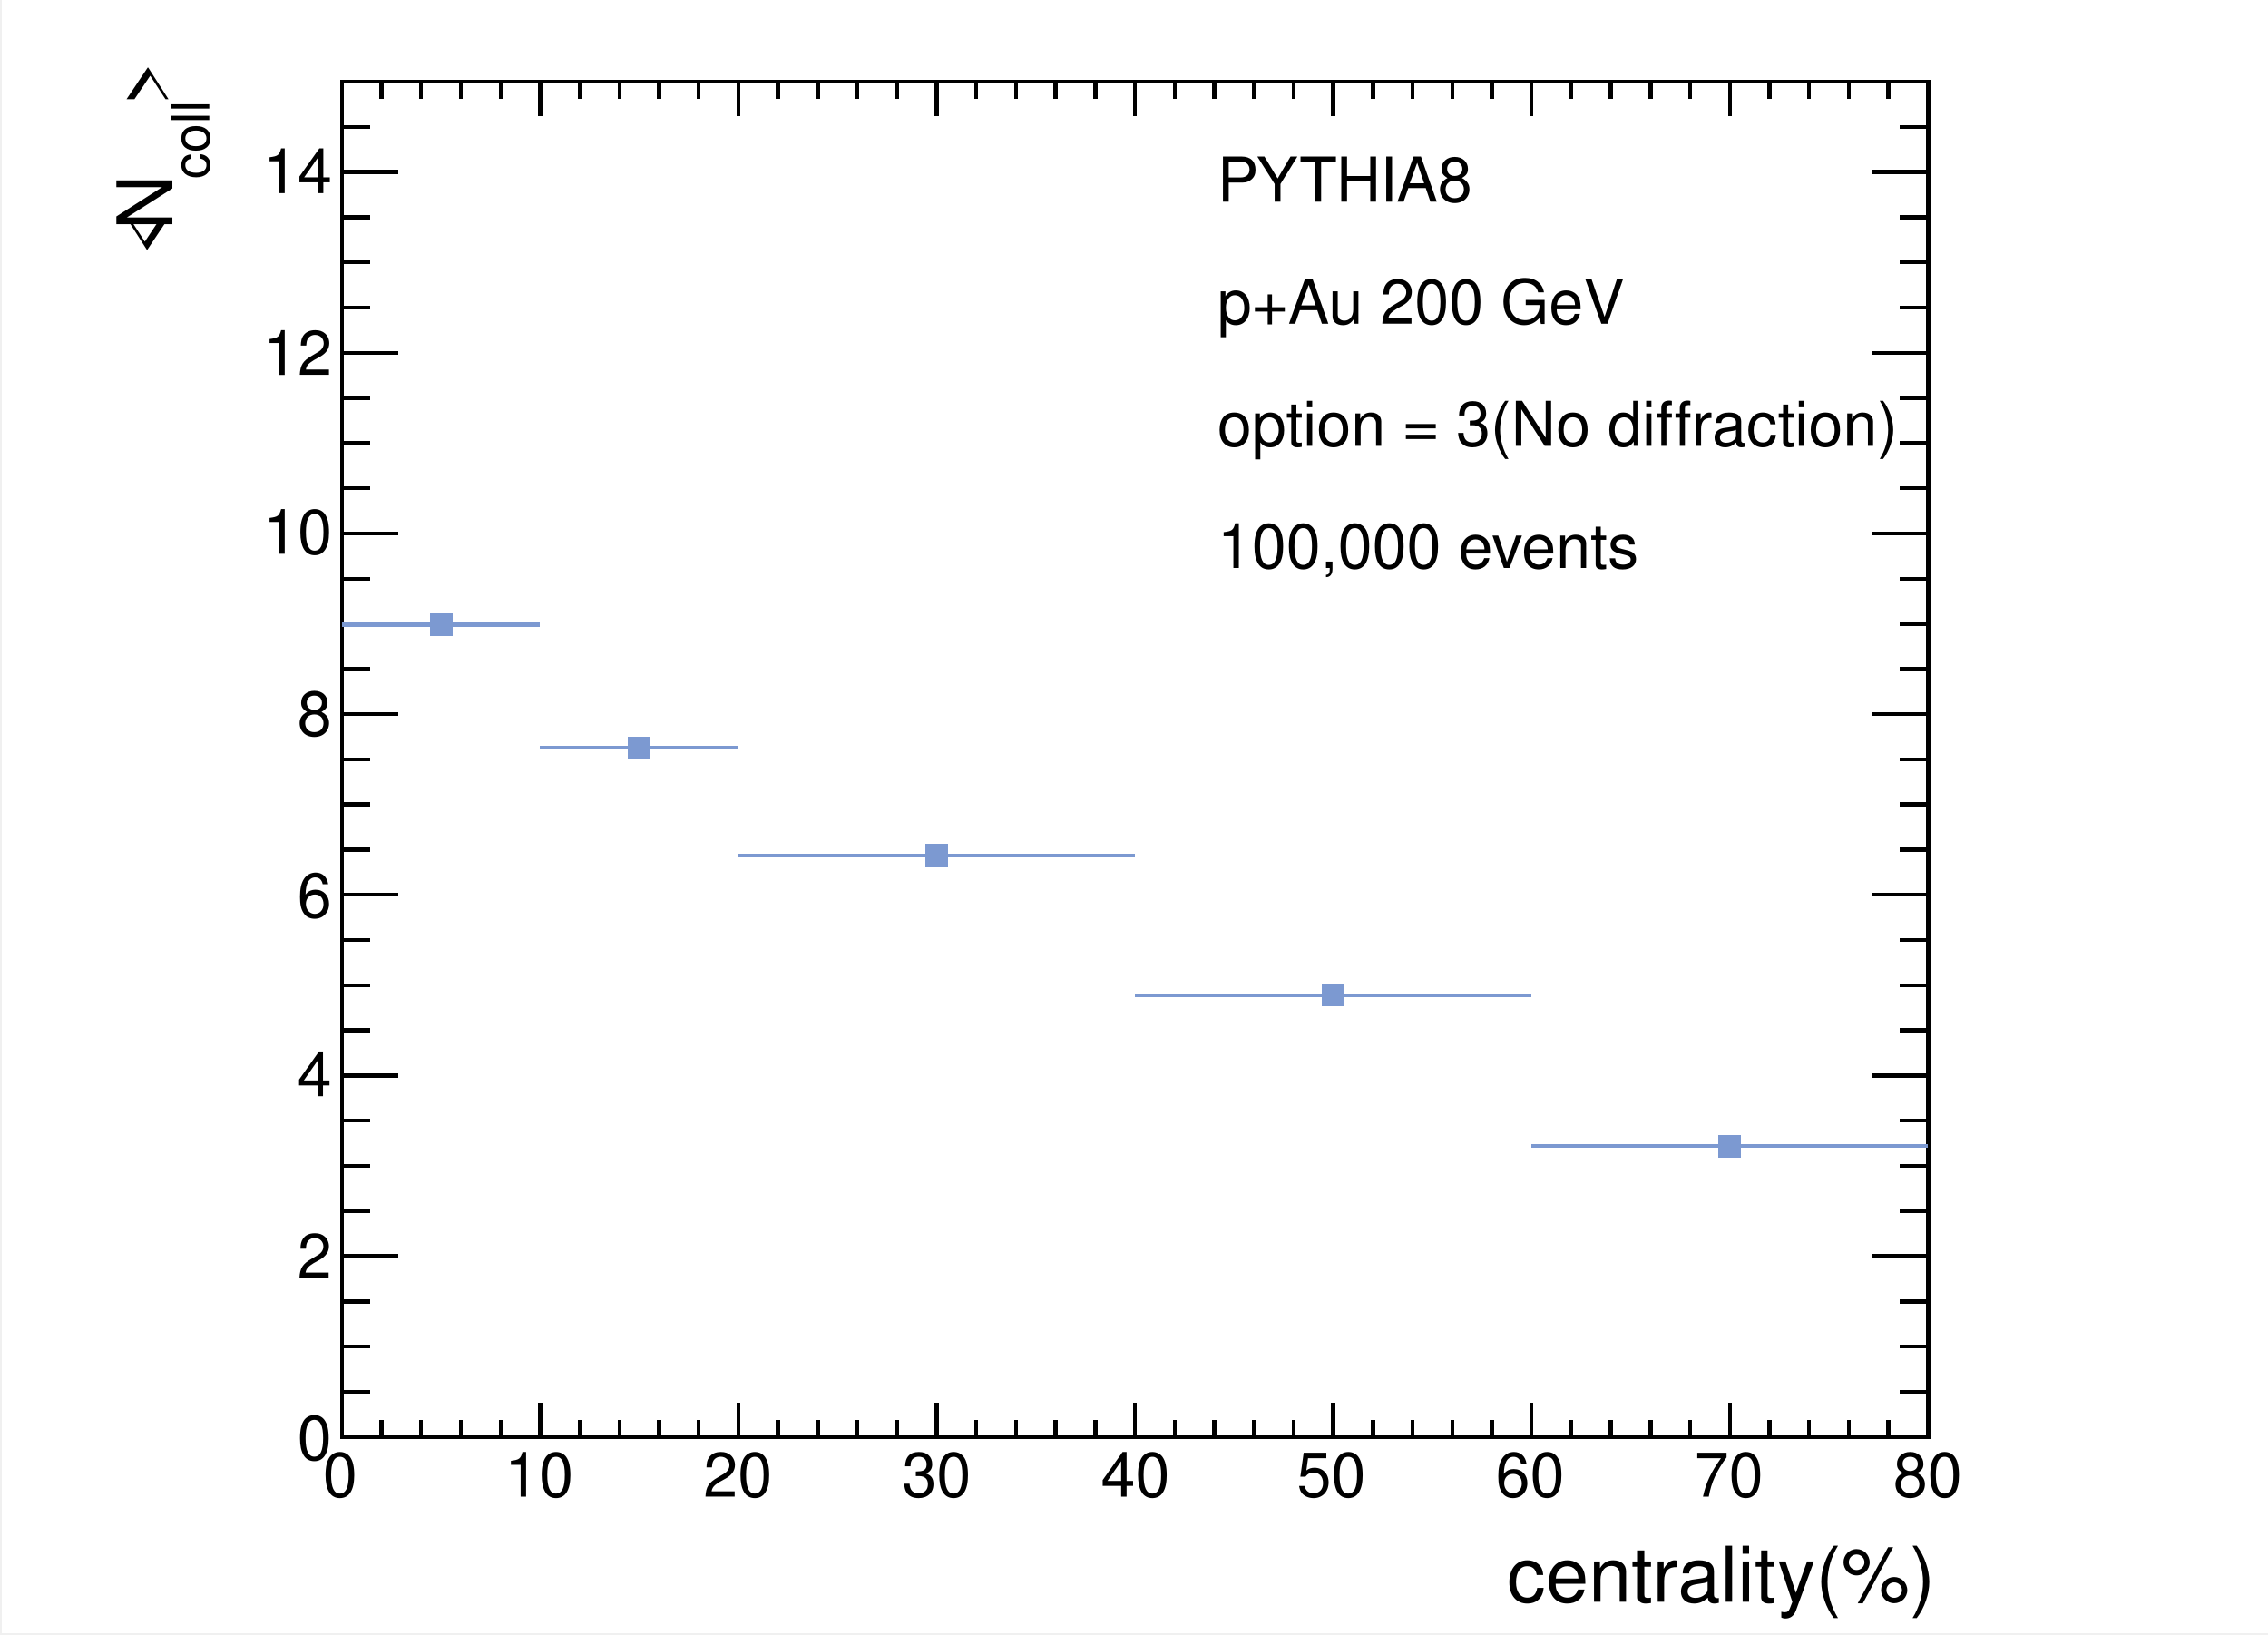
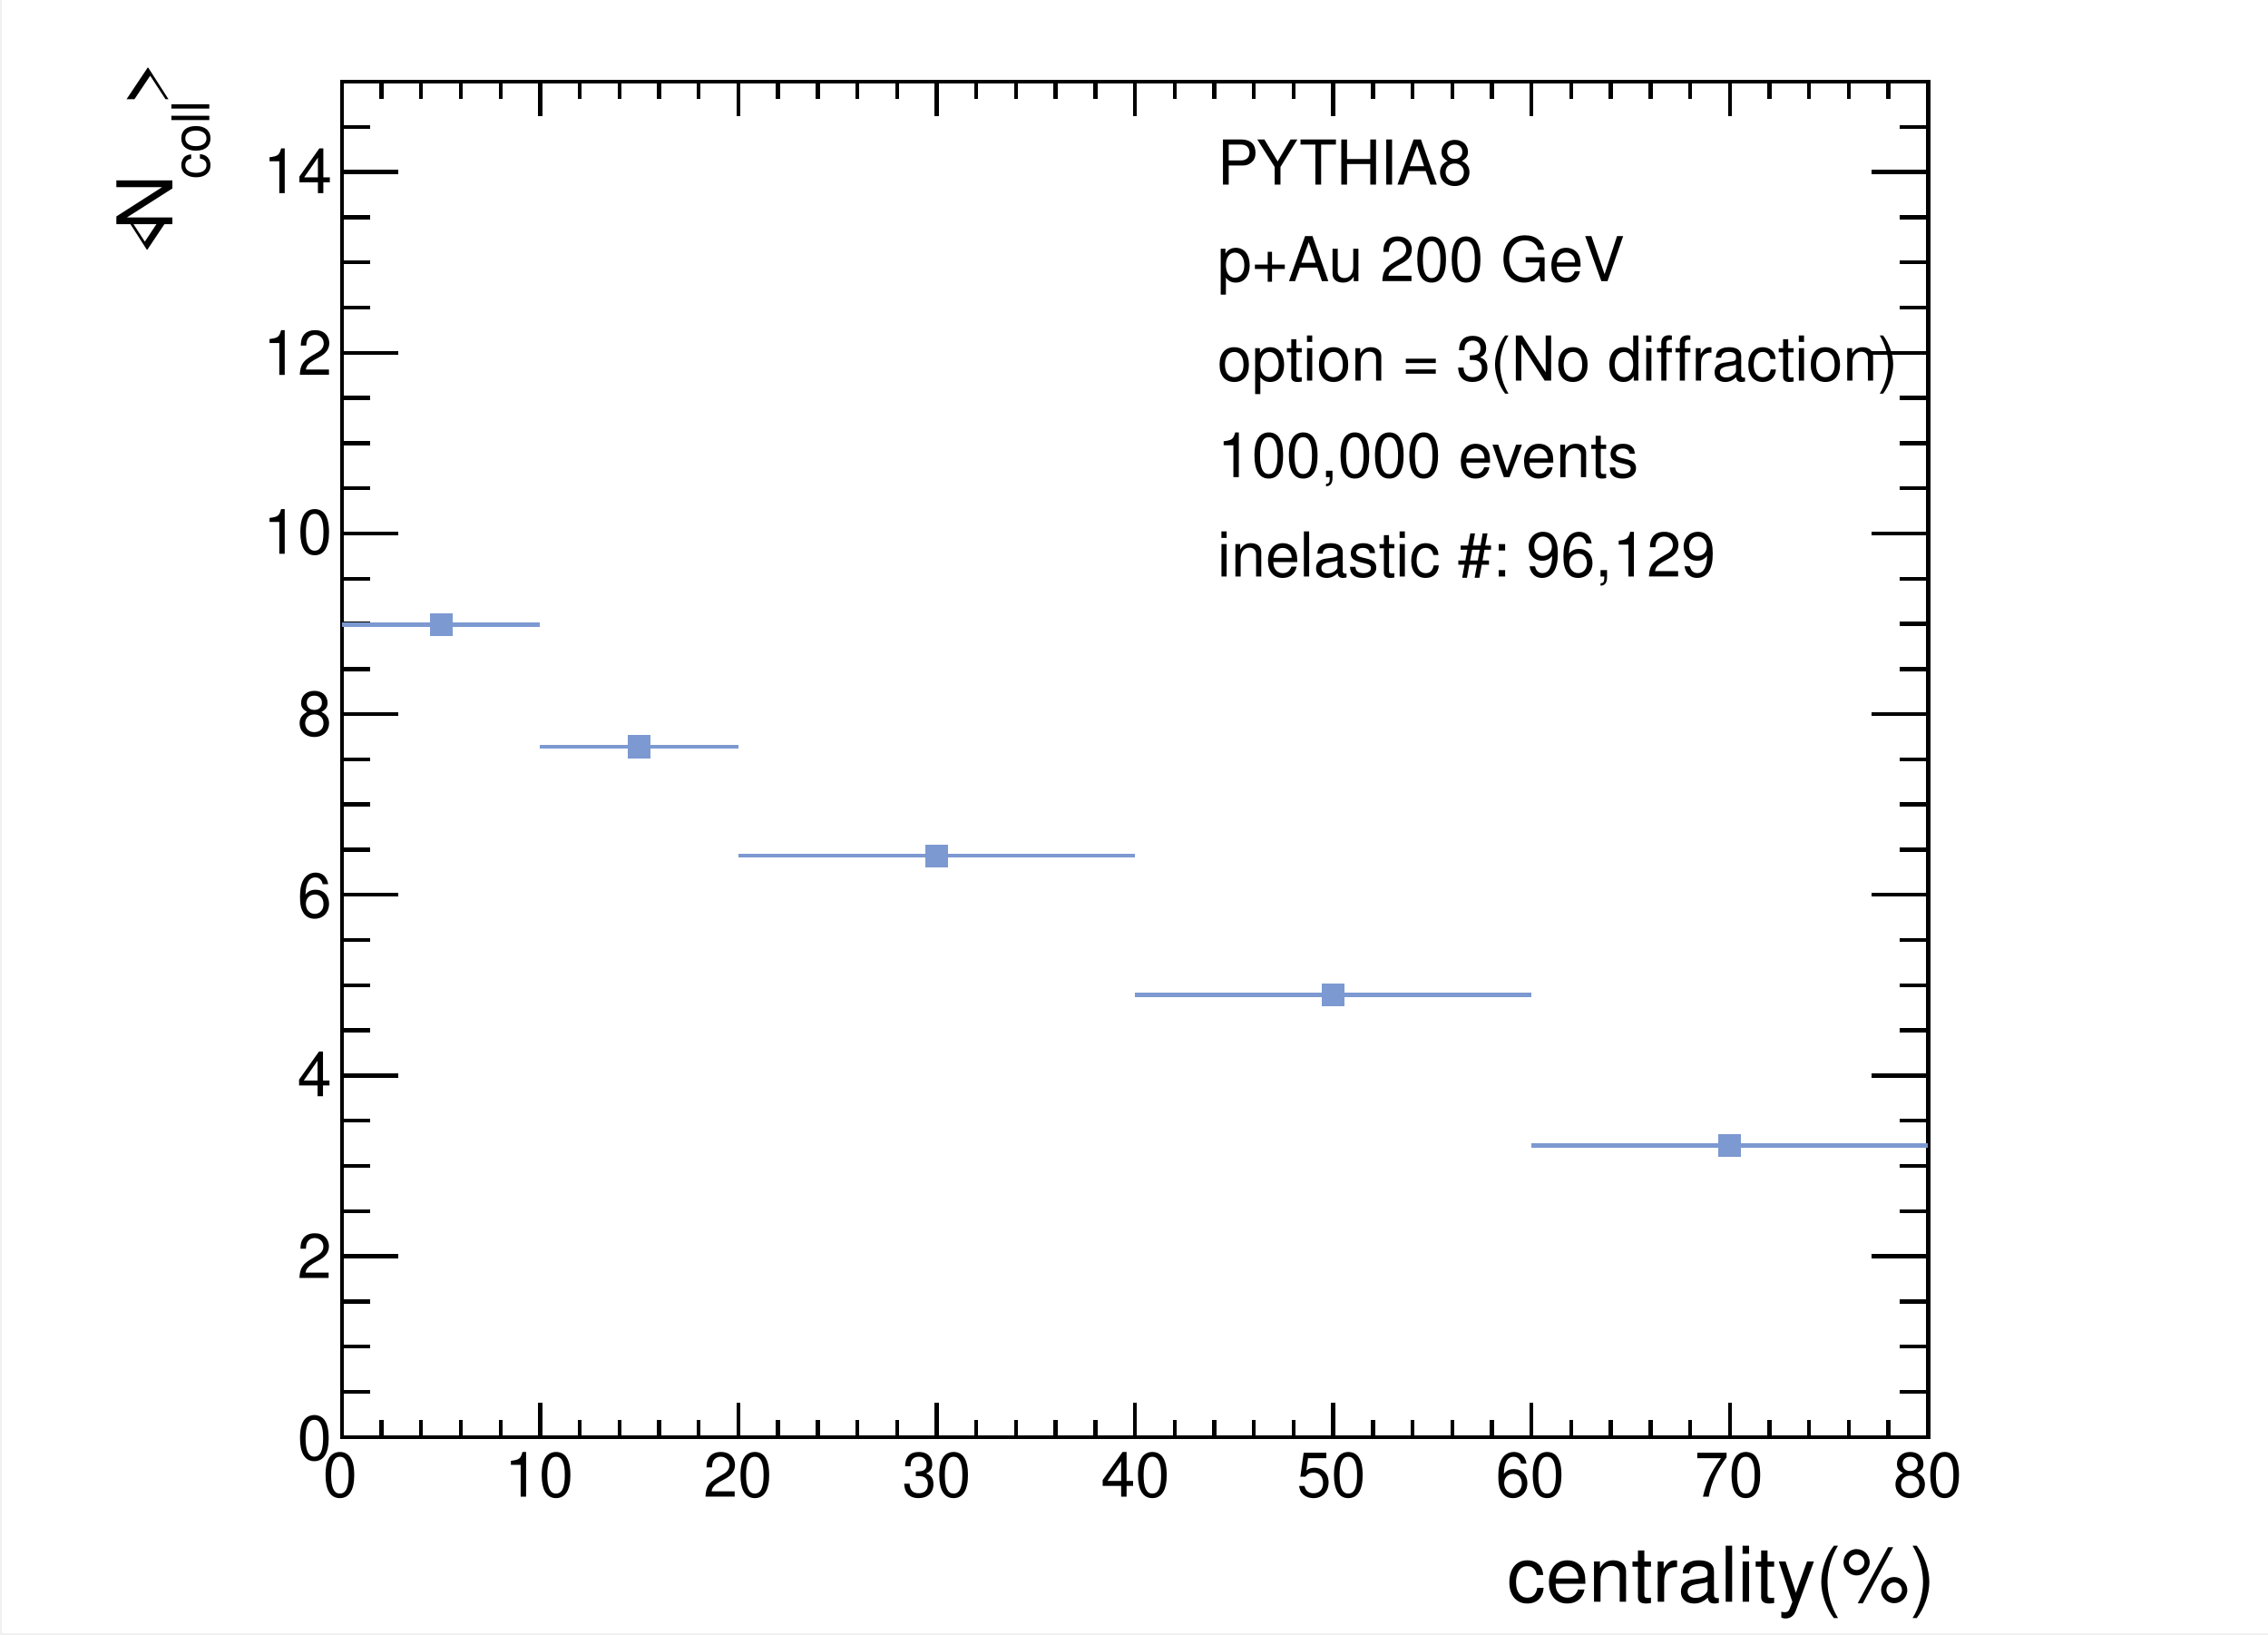
<svg xmlns="http://www.w3.org/2000/svg" width="567.429" height="409.002" viewBox="0 0 567.429 409.002" shape-rendering="crispEdges">
  <defs>
</defs>
  <rect x="0.5" y="0" width="566.929" height="408.502" fill="white" />
  <rect x="85.539" y="20.425" width="396.85" height="339.056" fill="white" />
  <rect x="85.539" y="20.425" width="396.85" height="339.056" fill="none" stroke="black" />
  <rect x="85.539" y="20.425" width="396.85" height="339.056" fill="white" />
  <rect x="85.539" y="20.425" width="396.85" height="339.056" fill="none" stroke="black" />
  <path d="M85.539,359.481h 396.85" fill="none" stroke="black" />
  <path d="M85.539,350.903v 8.579" fill="none" stroke="black" />
  <path d="M95.461,355.192v 4.289" fill="none" stroke="black" />
  <path d="M105.382,355.192v 4.289" fill="none" stroke="black" />
  <path d="M115.303,355.192v 4.289" fill="none" stroke="black" />
  <path d="M125.224,355.192v 4.289" fill="none" stroke="black" />
  <path d="M135.146,350.903v 8.579" fill="none" stroke="black" />
  <path d="M145.067,355.192v 4.289" fill="none" stroke="black" />
  <path d="M154.988,355.192v 4.289" fill="none" stroke="black" />
  <path d="M164.909,355.192v 4.289" fill="none" stroke="black" />
  <path d="M174.831,355.192v 4.289" fill="none" stroke="black" />
  <path d="M184.752,350.903v 8.579" fill="none" stroke="black" />
  <path d="M194.673,355.192v 4.289" fill="none" stroke="black" />
  <path d="M204.594,355.192v 4.289" fill="none" stroke="black" />
  <path d="M214.516,355.192v 4.289" fill="none" stroke="black" />
  <path d="M224.437,355.192v 4.289" fill="none" stroke="black" />
  <path d="M234.358,350.903v 8.579" fill="none" stroke="black" />
  <path d="M244.28,355.192v 4.289" fill="none" stroke="black" />
  <path d="M254.201,355.192v 4.289" fill="none" stroke="black" />
  <path d="M264.122,355.192v 4.289" fill="none" stroke="black" />
  <path d="M274.043,355.192v 4.289" fill="none" stroke="black" />
  <path d="M283.965,350.903v 8.579" fill="none" stroke="black" />
  <path d="M293.886,355.192v 4.289" fill="none" stroke="black" />
  <path d="M303.807,355.192v 4.289" fill="none" stroke="black" />
  <path d="M313.728,355.192v 4.289" fill="none" stroke="black" />
  <path d="M323.65,355.192v 4.289" fill="none" stroke="black" />
  <path d="M333.571,350.903v 8.579" fill="none" stroke="black" />
  <path d="M343.492,355.192v 4.289" fill="none" stroke="black" />
  <path d="M353.413,355.192v 4.289" fill="none" stroke="black" />
  <path d="M363.335,355.192v 4.289" fill="none" stroke="black" />
  <path d="M373.256,355.192v 4.289" fill="none" stroke="black" />
  <path d="M383.177,350.903v 8.579" fill="none" stroke="black" />
  <path d="M393.098,355.192v 4.289" fill="none" stroke="black" />
  <path d="M403.02,355.192v 4.289" fill="none" stroke="black" />
  <path d="M412.941,355.192v 4.289" fill="none" stroke="black" />
  <path d="M422.862,355.192v 4.289" fill="none" stroke="black" />
  <path d="M432.783,350.903v 8.579" fill="none" stroke="black" />
  <path d="M442.705,355.192v 4.289" fill="none" stroke="black" />
  <path d="M452.626,355.192v 4.289" fill="none" stroke="black" />
  <path d="M462.547,355.192v 4.289" fill="none" stroke="black" />
  <path d="M472.469,355.192v 4.289" fill="none" stroke="black" />
  <path d="M482.39,350.903v 8.579" fill="none" stroke="black" />
  <text xml:space="preserve" x="80.779" y="374.401" fill="black" font-size="15.491" font-family="Helvetica">0</text>
  <text xml:space="preserve" x="126.247" y="374.401" fill="black" font-size="15.491" font-family="Helvetica">10</text>
  <text xml:space="preserve" x="175.978" y="374.401" fill="black" font-size="15.491" font-family="Helvetica">20</text>
  <text xml:space="preserve" x="225.709" y="374.401" fill="black" font-size="15.491" font-family="Helvetica">30</text>
  <text xml:space="preserve" x="275.439" y="374.401" fill="black" font-size="15.491" font-family="Helvetica">40</text>
  <text xml:space="preserve" x="324.46" y="374.401" fill="black" font-size="15.491" font-family="Helvetica">50</text>
  <text xml:space="preserve" x="374.19" y="374.401" fill="black" font-size="15.491" font-family="Helvetica">60</text>
  <text xml:space="preserve" x="423.921" y="374.401" fill="black" font-size="15.491" font-family="Helvetica">70</text>
  <text xml:space="preserve" x="473.651" y="374.401" fill="black" font-size="15.491" font-family="Helvetica">80</text>
  <text xml:space="preserve" x="377.032" y="400.687" fill="black" font-size="19.239" font-family="Helvetica">centrality(%)</text>
  <path d="M85.539,20.425h 396.85" fill="none" stroke="black" />
  <path d="M85.539,29.004v -8.579" fill="none" stroke="black" />
  <path d="M95.461,24.714v -4.289" fill="none" stroke="black" />
  <path d="M105.382,24.714v -4.289" fill="none" stroke="black" />
  <path d="M115.303,24.714v -4.289" fill="none" stroke="black" />
  <path d="M125.224,24.714v -4.289" fill="none" stroke="black" />
  <path d="M135.146,29.004v -8.579" fill="none" stroke="black" />
  <path d="M145.067,24.714v -4.289" fill="none" stroke="black" />
  <path d="M154.988,24.714v -4.289" fill="none" stroke="black" />
  <path d="M164.909,24.714v -4.289" fill="none" stroke="black" />
  <path d="M174.831,24.714v -4.289" fill="none" stroke="black" />
  <path d="M184.752,29.004v -8.579" fill="none" stroke="black" />
  <path d="M194.673,24.714v -4.289" fill="none" stroke="black" />
  <path d="M204.594,24.714v -4.289" fill="none" stroke="black" />
  <path d="M214.516,24.714v -4.289" fill="none" stroke="black" />
  <path d="M224.437,24.714v -4.289" fill="none" stroke="black" />
  <path d="M234.358,29.004v -8.579" fill="none" stroke="black" />
  <path d="M244.28,24.714v -4.289" fill="none" stroke="black" />
  <path d="M254.201,24.714v -4.289" fill="none" stroke="black" />
  <path d="M264.122,24.714v -4.289" fill="none" stroke="black" />
  <path d="M274.043,24.714v -4.289" fill="none" stroke="black" />
  <path d="M283.965,29.004v -8.579" fill="none" stroke="black" />
  <path d="M293.886,24.714v -4.289" fill="none" stroke="black" />
  <path d="M303.807,24.714v -4.289" fill="none" stroke="black" />
  <path d="M313.728,24.714v -4.289" fill="none" stroke="black" />
  <path d="M323.65,24.714v -4.289" fill="none" stroke="black" />
  <path d="M333.571,29.004v -8.579" fill="none" stroke="black" />
  <path d="M343.492,24.714v -4.289" fill="none" stroke="black" />
  <path d="M353.413,24.714v -4.289" fill="none" stroke="black" />
  <path d="M363.335,24.714v -4.289" fill="none" stroke="black" />
  <path d="M373.256,24.714v -4.289" fill="none" stroke="black" />
  <path d="M383.177,29.004v -8.579" fill="none" stroke="black" />
  <path d="M393.098,24.714v -4.289" fill="none" stroke="black" />
  <path d="M403.02,24.714v -4.289" fill="none" stroke="black" />
  <path d="M412.941,24.714v -4.289" fill="none" stroke="black" />
  <path d="M422.862,24.714v -4.289" fill="none" stroke="black" />
  <path d="M432.783,29.004v -8.579" fill="none" stroke="black" />
  <path d="M442.705,24.714v -4.289" fill="none" stroke="black" />
  <path d="M452.626,24.714v -4.289" fill="none" stroke="black" />
  <path d="M462.547,24.714v -4.289" fill="none" stroke="black" />
  <path d="M472.469,24.714v -4.289" fill="none" stroke="black" />
  <path d="M482.39,29.004v -8.579" fill="none" stroke="black" />
  <path d="M85.539,359.481v -339.056" fill="none" stroke="black" />
  <path d="M99.656,359.481h -14.117" fill="none" stroke="black" />
  <path d="M92.598,348.18h -7.058" fill="none" stroke="black" />
  <path d="M92.598,336.878h -7.058" fill="none" stroke="black" />
  <path d="M92.598,325.576h -7.058" fill="none" stroke="black" />
  <path d="M99.656,314.274h -14.117" fill="none" stroke="black" />
  <path d="M92.598,302.972h -7.058" fill="none" stroke="black" />
  <path d="M92.598,291.67h -7.058" fill="none" stroke="black" />
  <path d="M92.598,280.368h -7.058" fill="none" stroke="black" />
  <path d="M99.656,269.066h -14.117" fill="none" stroke="black" />
  <path d="M92.598,257.764h -7.058" fill="none" stroke="black" />
  <path d="M92.598,246.463h -7.058" fill="none" stroke="black" />
  <path d="M92.598,235.161h -7.058" fill="none" stroke="black" />
  <path d="M99.656,223.859h -14.117" fill="none" stroke="black" />
  <path d="M92.598,212.557h -7.058" fill="none" stroke="black" />
  <path d="M92.598,201.255h -7.058" fill="none" stroke="black" />
  <path d="M92.598,189.953h -7.058" fill="none" stroke="black" />
  <path d="M99.656,178.651h -14.117" fill="none" stroke="black" />
  <path d="M92.598,167.349h -7.058" fill="none" stroke="black" />
  <path d="M92.598,156.048h -7.058" fill="none" stroke="black" />
  <path d="M92.598,144.746h -7.058" fill="none" stroke="black" />
  <path d="M99.656,133.444h -14.117" fill="none" stroke="black" />
  <path d="M92.598,122.142h -7.058" fill="none" stroke="black" />
  <path d="M92.598,110.84h -7.058" fill="none" stroke="black" />
  <path d="M92.598,99.538h -7.058" fill="none" stroke="black" />
  <path d="M99.656,88.236h -14.117" fill="none" stroke="black" />
  <path d="M92.598,76.934h -7.058" fill="none" stroke="black" />
  <path d="M92.598,65.633h -7.058" fill="none" stroke="black" />
  <path d="M92.598,54.331h -7.058" fill="none" stroke="black" />
  <path d="M99.656,43.029h -14.117" fill="none" stroke="black" />
  <path d="M99.656,43.029h -14.117" fill="none" stroke="black" />
  <path d="M92.598,31.727h -7.058" fill="none" stroke="black" />
  <text xml:space="preserve" x="74.385" y="365.165" fill="black" font-size="15.491" font-family="Helvetica">0</text>
  <text xml:space="preserve" x="74.385" y="319.697" fill="black" font-size="15.491" font-family="Helvetica">2</text>
  <text xml:space="preserve" x="74.385" y="274.229" fill="black" font-size="15.491" font-family="Helvetica">4</text>
  <text xml:space="preserve" x="74.385" y="229.471" fill="black" font-size="15.491" font-family="Helvetica">6</text>
  <text xml:space="preserve" x="74.385" y="184.003" fill="black" font-size="15.491" font-family="Helvetica">8</text>
  <text xml:space="preserve" x="65.86" y="138.535" fill="black" font-size="15.491" font-family="Helvetica">10</text>
  <text xml:space="preserve" x="65.86" y="93.778" fill="black" font-size="15.491" font-family="Helvetica">12</text>
  <text xml:space="preserve" x="65.86" y="48.31" fill="black" font-size="15.491" font-family="Helvetica">14</text>
  <g transform="rotate(-90,43.1263,26.2862)">
    <text xml:space="preserve" x="43.126" y="26.286" fill="black" font-size="19.239" font-family="Times">&gt;</text>
  </g>
  <g transform="rotate(-90,52.3619,44.7576)">
    <text xml:space="preserve" x="52.362" y="44.758" fill="black" font-size="12.992" font-family="Helvetica">coll</text>
  </g>
  <g transform="rotate(-90,43.1263,57.5454)">
    <text xml:space="preserve" x="43.126" y="57.545" fill="black" font-size="19.239" font-family="Helvetica">N</text>
  </g>
  <g transform="rotate(-90,43.1263,63.9394)">
    <text xml:space="preserve" x="43.126" y="63.939" fill="black" font-size="19.239" font-family="Times">&lt;</text>
  </g>
  <path d="M482.39,359.481v -339.056" fill="none" stroke="black" />
  <path d="M468.273,359.481h 14.117" fill="none" stroke="black" />
  <path d="M475.332,348.18h 7.058" fill="none" stroke="black" />
  <path d="M475.332,336.878h 7.058" fill="none" stroke="black" />
  <path d="M475.332,325.576h 7.058" fill="none" stroke="black" />
  <path d="M468.273,314.274h 14.117" fill="none" stroke="black" />
  <path d="M475.332,302.972h 7.058" fill="none" stroke="black" />
  <path d="M475.332,291.67h 7.058" fill="none" stroke="black" />
  <path d="M475.332,280.368h 7.058" fill="none" stroke="black" />
  <path d="M468.273,269.066h 14.117" fill="none" stroke="black" />
  <path d="M475.332,257.764h 7.058" fill="none" stroke="black" />
  <path d="M475.332,246.463h 7.058" fill="none" stroke="black" />
  <path d="M475.332,235.161h 7.058" fill="none" stroke="black" />
  <path d="M468.273,223.859h 14.117" fill="none" stroke="black" />
  <path d="M475.332,212.557h 7.058" fill="none" stroke="black" />
  <path d="M475.332,201.255h 7.058" fill="none" stroke="black" />
  <path d="M475.332,189.953h 7.058" fill="none" stroke="black" />
  <path d="M468.273,178.651h 14.117" fill="none" stroke="black" />
  <path d="M475.332,167.349h 7.058" fill="none" stroke="black" />
  <path d="M475.332,156.048h 7.058" fill="none" stroke="black" />
  <path d="M475.332,144.746h 7.058" fill="none" stroke="black" />
  <path d="M468.273,133.444h 14.117" fill="none" stroke="black" />
  <path d="M475.332,122.142h 7.058" fill="none" stroke="black" />
  <path d="M475.332,110.84h 7.058" fill="none" stroke="black" />
  <path d="M475.332,99.538h 7.058" fill="none" stroke="black" />
  <path d="M468.273,88.236h 14.117" fill="none" stroke="black" />
  <path d="M475.332,76.934h 7.058" fill="none" stroke="black" />
  <path d="M475.332,65.633h 7.058" fill="none" stroke="black" />
  <path d="M475.332,54.331h 7.058" fill="none" stroke="black" />
  <path d="M468.273,43.029h 14.117" fill="none" stroke="black" />
  <path d="M468.273,43.029h 14.117" fill="none" stroke="black" />
  <path d="M475.332,31.727h 7.058" fill="none" stroke="black" />
-   <path d="M85.539,156.304h 21.961" fill="none" stroke="#7c99d1" />
-   <path d="M113.184,156.304h 21.961" fill="none" stroke="#7c99d1" />
-   <g fill="#7c99d1">
-     <rect x="107.501" y="153.462" width="5.684" height="5.684" />
-   </g>
-   <path d="M135.146,187.048h 21.961" fill="none" stroke="#7c99d1" />
-   <path d="M162.791,187.048h 21.961" fill="none" stroke="#7c99d1" />
-   <g fill="#7c99d1">
-     <rect x="157.107" y="184.206" width="5.684" height="5.684" />
-   </g>
-   <path d="M184.752,214.035h 46.764" fill="none" stroke="#7c99d1" />
-   <path d="M237.2,214.035h 46.764" fill="none" stroke="#7c99d1" />
-   <g fill="#7c99d1">
-     <rect x="231.517" y="211.193" width="5.684" height="5.684" />
-   </g>
-   <path d="M283.965,248.967h 46.764" fill="none" stroke="#7c99d1" />
-   <path d="M336.413,248.967h 46.764" fill="none" stroke="#7c99d1" />
-   <g fill="#7c99d1">
-     <rect x="330.729" y="246.125" width="5.684" height="5.684" />
-   </g>
-   <path d="M383.177,286.726h 46.764" fill="none" stroke="#7c99d1" />
-   <path d="M435.625,286.726h 46.764" fill="none" stroke="#7c99d1" />
-   <g fill="#7c99d1">
-     <rect x="429.942" y="283.884" width="5.684" height="5.684" />
-   </g>
-   <text xml:space="preserve" x="304.567" y="50.441" fill="black" font-size="15.491" font-family="Helvetica">PYTHIA8</text>
-   <text xml:space="preserve" x="304.567" y="80.99" fill="black" font-size="15.491" font-family="Helvetica">p+Au 200 GeV</text>
-   <text xml:space="preserve" x="304.567" y="111.539" fill="black" font-size="15.491" font-family="Helvetica">option = 3(No diffraction)</text>
-   <text xml:space="preserve" x="304.567" y="142.088" fill="black" font-size="15.491" font-family="Helvetica">100,000 events</text>
+   <path d="M85.539,156.31h 21.961" fill="none" stroke="#7c99d1" />
+   <path d="M113.184,156.31h 21.961" fill="none" stroke="#7c99d1" />
+   <g fill="#7c99d1">
+     <rect x="107.501" y="153.468" width="5.684" height="5.684" />
+   </g>
+   <path d="M135.146,186.801h 21.961" fill="none" stroke="#7c99d1" />
+   <path d="M162.791,186.801h 21.961" fill="none" stroke="#7c99d1" />
+   <g fill="#7c99d1">
+     <rect x="157.107" y="183.959" width="5.684" height="5.684" />
+   </g>
+   <path d="M184.752,214.09h 46.764" fill="none" stroke="#7c99d1" />
+   <path d="M237.2,214.09h 46.764" fill="none" stroke="#7c99d1" />
+   <g fill="#7c99d1">
+     <rect x="231.517" y="211.248" width="5.684" height="5.684" />
+   </g>
+   <path d="M283.965,248.844h 46.764" fill="none" stroke="#7c99d1" />
+   <path d="M336.413,248.844h 46.764" fill="none" stroke="#7c99d1" />
+   <g fill="#7c99d1">
+     <rect x="330.729" y="246.003" width="5.684" height="5.684" />
+   </g>
+   <path d="M383.177,286.592h 46.764" fill="none" stroke="#7c99d1" />
+   <path d="M435.625,286.592h 46.764" fill="none" stroke="#7c99d1" />
+   <g fill="#7c99d1">
+     <rect x="429.942" y="283.75" width="5.684" height="5.684" />
+   </g>
+   <text xml:space="preserve" x="304.567" y="46.178" fill="black" font-size="15.491" font-family="Helvetica">PYTHIA8</text>
+   <text xml:space="preserve" x="304.567" y="70.333" fill="black" font-size="15.491" font-family="Helvetica">p+Au 200 GeV</text>
+   <text xml:space="preserve" x="304.567" y="95.199" fill="black" font-size="15.491" font-family="Helvetica">option = 3(No diffraction)</text>
+   <text xml:space="preserve" x="304.567" y="119.354" fill="black" font-size="15.491" font-family="Helvetica">100,000 events</text>
+   <text xml:space="preserve" x="304.567" y="144.219" fill="black" font-size="15.491" font-family="Helvetica">inelastic #: 96,129</text>
</svg>
